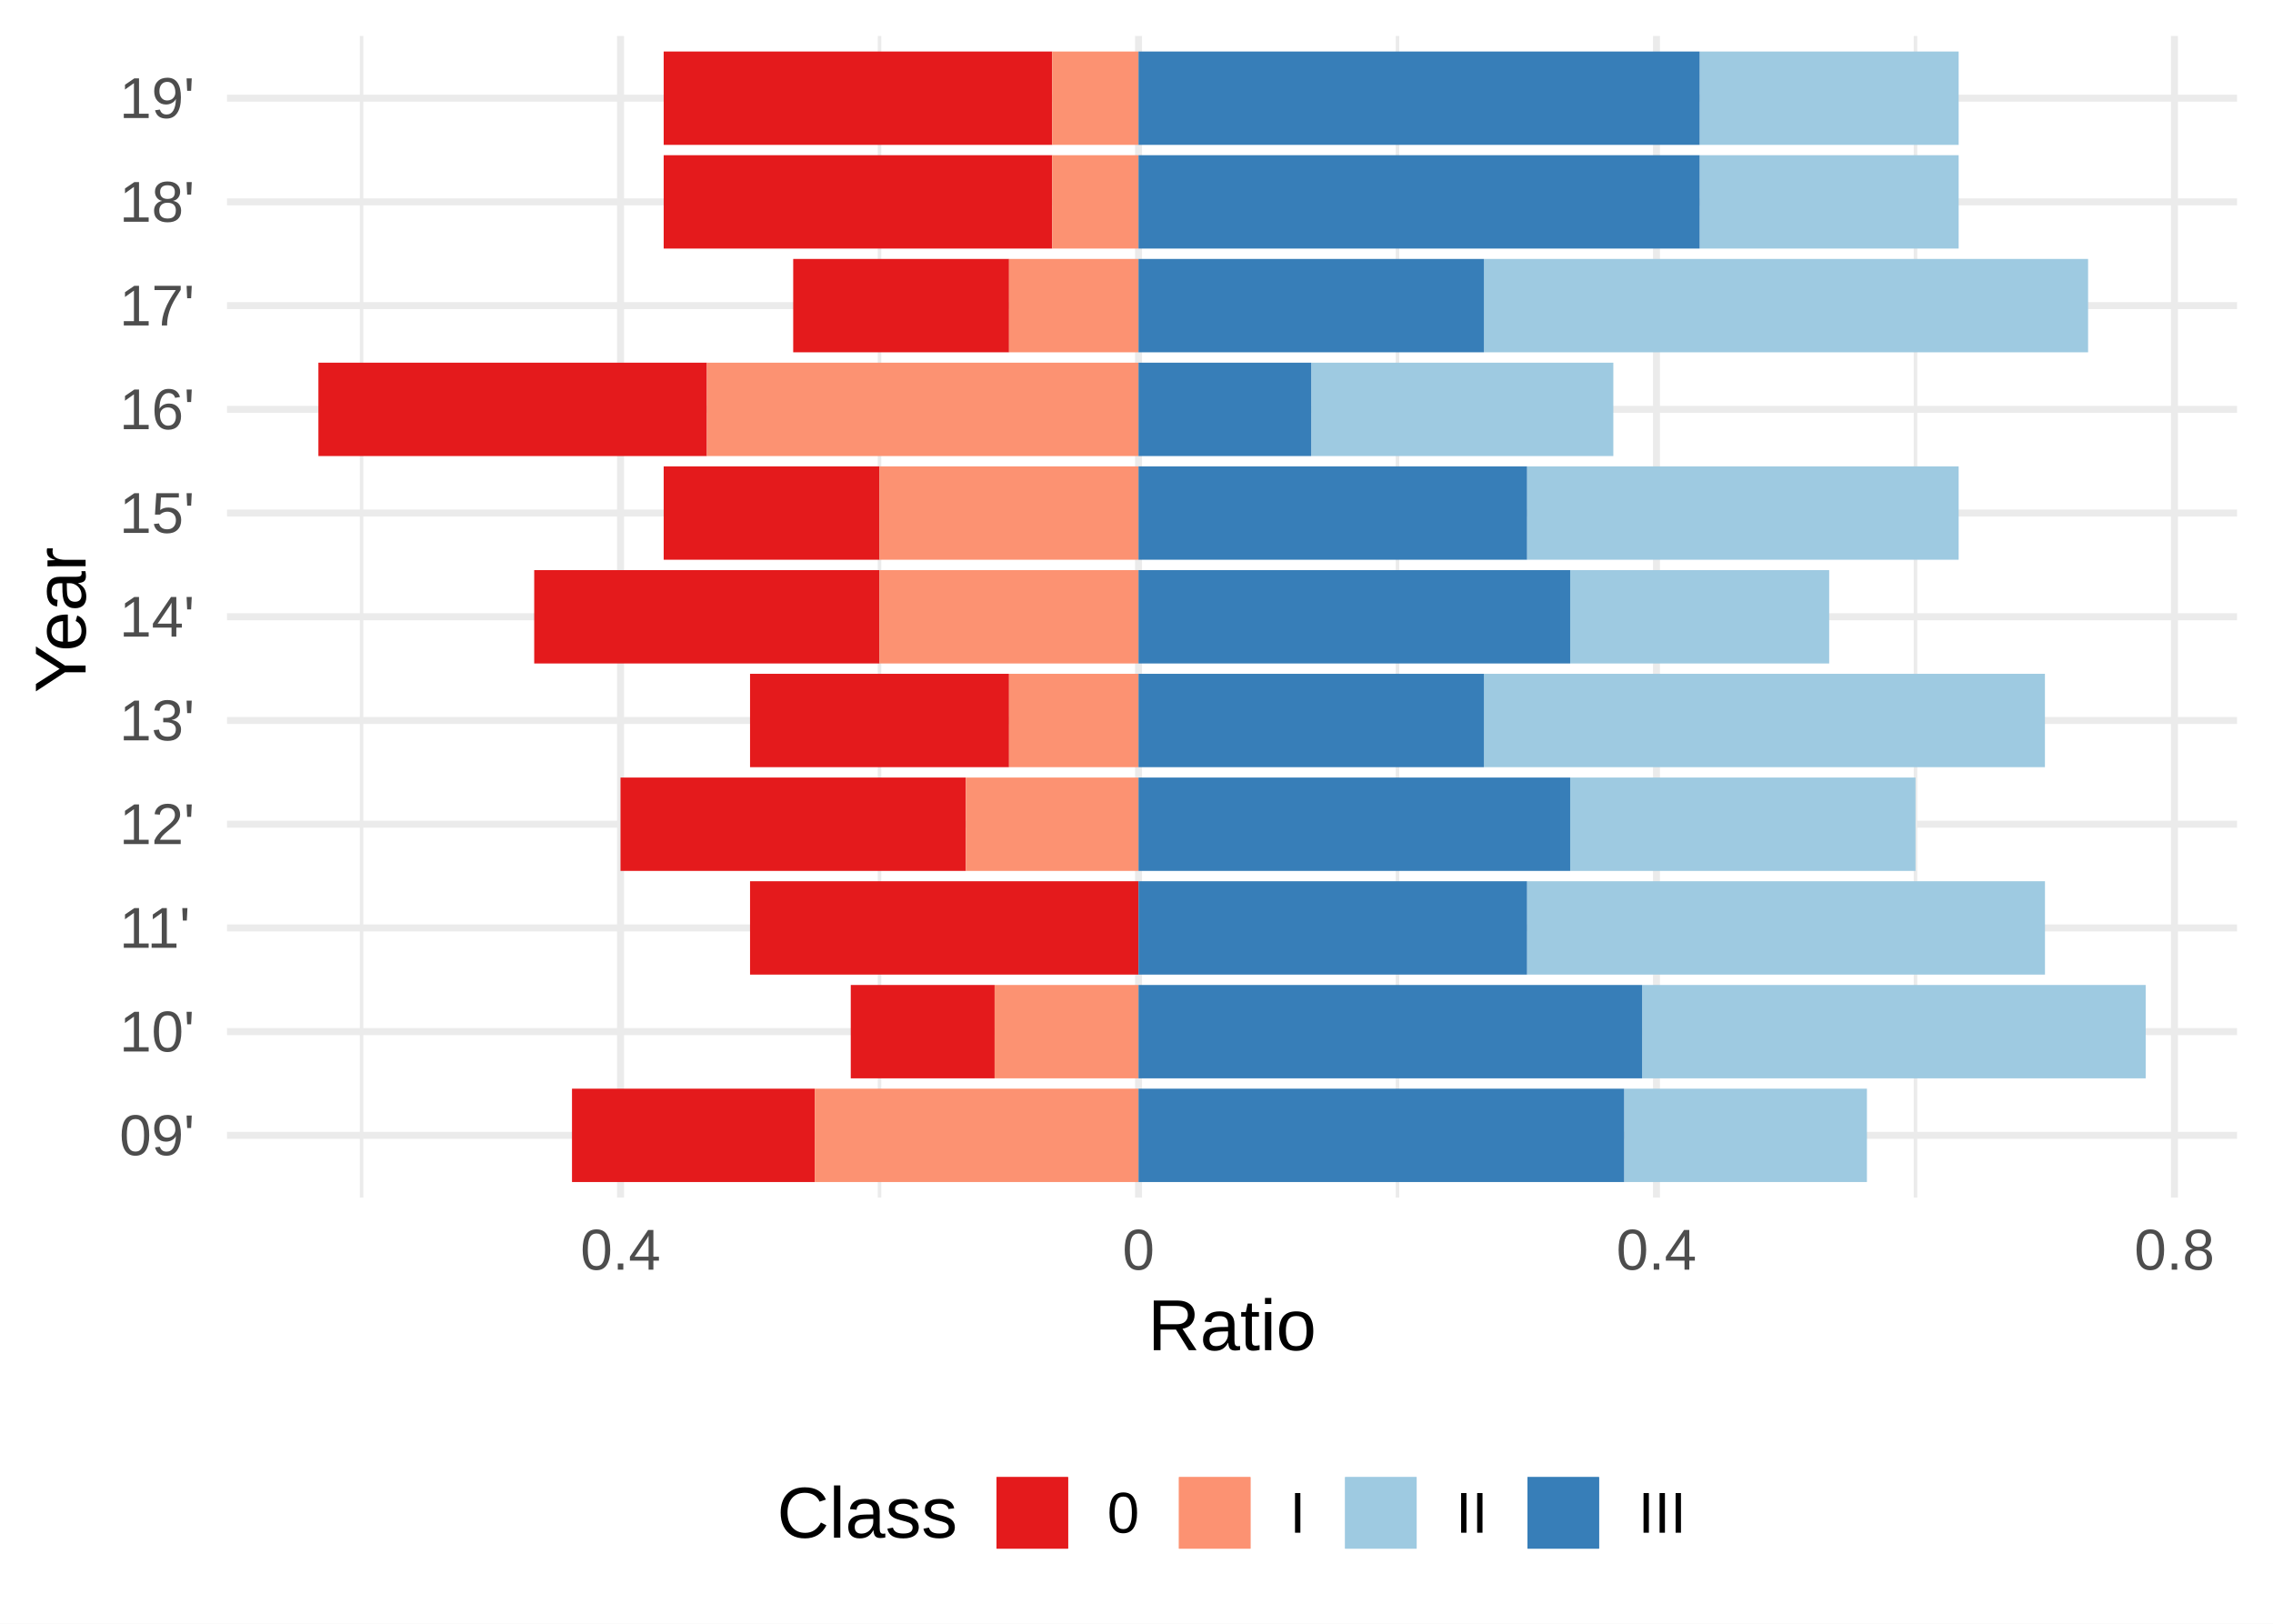
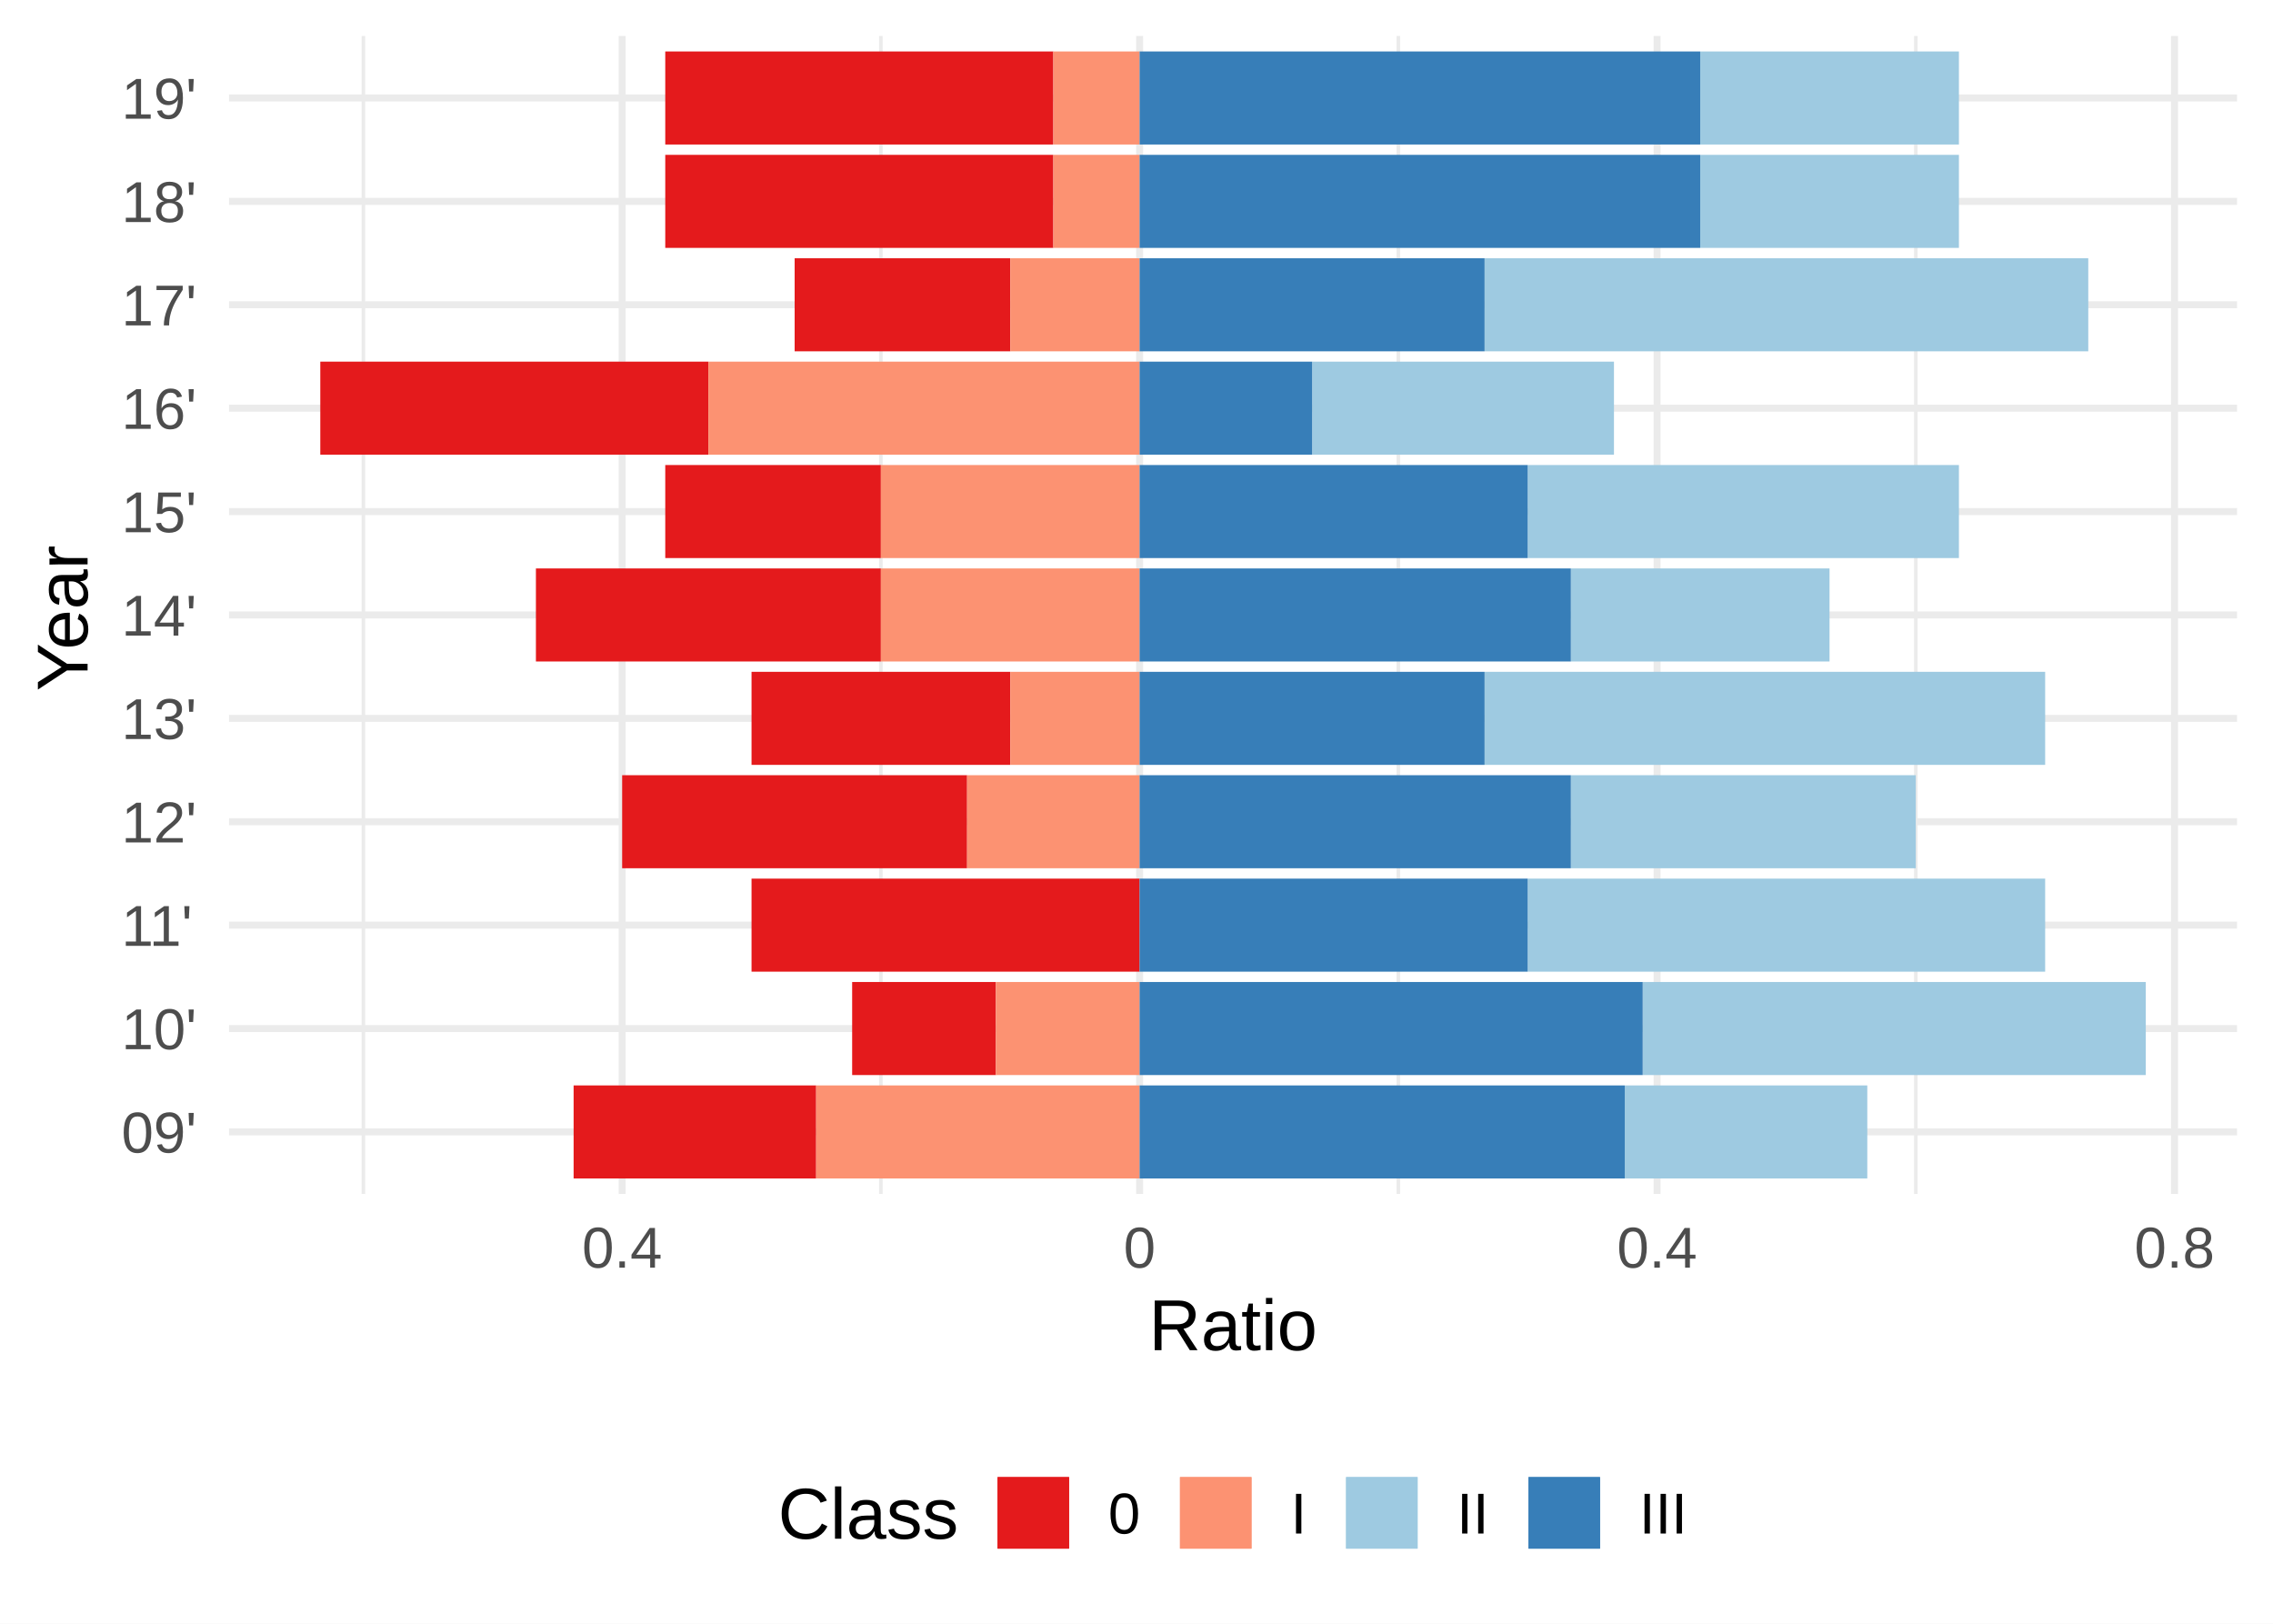
<svg xmlns="http://www.w3.org/2000/svg" viewBox="0 0 504.00 360.00">
  <defs>
    <style type="text/css">
    line, polyline, polygon, path, rect, circle {
      fill: none;
      stroke: #000000;
      stroke-linecap: round;
      stroke-linejoin: round;
      stroke-miterlimit: 10.00;
    }
  </style>
  </defs>
  <rect width="100%" height="100%" style="stroke: none; fill: #FFFFFF;" />
  <defs>
-     <clipPath id="cpNTAuMzR8NDk2LjAzfDI2NS41Mnw3Ljk3">
-       <rect x="50.34" y="7.97" width="445.69" height="257.55" />
+     <clipPath id="cpNTAuNzh8NDk2LjAzfDI2NC43Mnw3Ljk3">
+       <rect x="50.78" y="7.97" width="445.25" height="256.75" />
    </clipPath>
  </defs>
-   <polyline points="80.17,265.52 80.17,7.97 " style="stroke-width: 0.78; stroke: #EBEBEB; stroke-linecap: butt;" clip-path="url(#cpNTAuMzR8NDk2LjAzfDI2NS41Mnw3Ljk3)" />
-   <polyline points="195.02,265.52 195.02,7.97 " style="stroke-width: 0.78; stroke: #EBEBEB; stroke-linecap: butt;" clip-path="url(#cpNTAuMzR8NDk2LjAzfDI2NS41Mnw3Ljk3)" />
-   <polyline points="309.87,265.52 309.87,7.97 " style="stroke-width: 0.78; stroke: #EBEBEB; stroke-linecap: butt;" clip-path="url(#cpNTAuMzR8NDk2LjAzfDI2NS41Mnw3Ljk3)" />
-   <polyline points="424.73,265.52 424.73,7.97 " style="stroke-width: 0.78; stroke: #EBEBEB; stroke-linecap: butt;" clip-path="url(#cpNTAuMzR8NDk2LjAzfDI2NS41Mnw3Ljk3)" />
-   <polyline points="50.34,251.72 496.03,251.72 " style="stroke-width: 1.55; stroke: #EBEBEB; stroke-linecap: butt;" clip-path="url(#cpNTAuMzR8NDk2LjAzfDI2NS41Mnw3Ljk3)" />
-   <polyline points="50.34,228.72 496.03,228.72 " style="stroke-width: 1.55; stroke: #EBEBEB; stroke-linecap: butt;" clip-path="url(#cpNTAuMzR8NDk2LjAzfDI2NS41Mnw3Ljk3)" />
-   <polyline points="50.34,205.73 496.03,205.73 " style="stroke-width: 1.55; stroke: #EBEBEB; stroke-linecap: butt;" clip-path="url(#cpNTAuMzR8NDk2LjAzfDI2NS41Mnw3Ljk3)" />
-   <polyline points="50.34,182.73 496.03,182.73 " style="stroke-width: 1.55; stroke: #EBEBEB; stroke-linecap: butt;" clip-path="url(#cpNTAuMzR8NDk2LjAzfDI2NS41Mnw3Ljk3)" />
-   <polyline points="50.34,159.74 496.03,159.74 " style="stroke-width: 1.55; stroke: #EBEBEB; stroke-linecap: butt;" clip-path="url(#cpNTAuMzR8NDk2LjAzfDI2NS41Mnw3Ljk3)" />
-   <polyline points="50.34,136.74 496.03,136.74 " style="stroke-width: 1.55; stroke: #EBEBEB; stroke-linecap: butt;" clip-path="url(#cpNTAuMzR8NDk2LjAzfDI2NS41Mnw3Ljk3)" />
-   <polyline points="50.34,113.75 496.03,113.75 " style="stroke-width: 1.55; stroke: #EBEBEB; stroke-linecap: butt;" clip-path="url(#cpNTAuMzR8NDk2LjAzfDI2NS41Mnw3Ljk3)" />
-   <polyline points="50.34,90.75 496.03,90.75 " style="stroke-width: 1.55; stroke: #EBEBEB; stroke-linecap: butt;" clip-path="url(#cpNTAuMzR8NDk2LjAzfDI2NS41Mnw3Ljk3)" />
-   <polyline points="50.34,67.76 496.03,67.76 " style="stroke-width: 1.55; stroke: #EBEBEB; stroke-linecap: butt;" clip-path="url(#cpNTAuMzR8NDk2LjAzfDI2NS41Mnw3Ljk3)" />
-   <polyline points="50.34,44.76 496.03,44.76 " style="stroke-width: 1.55; stroke: #EBEBEB; stroke-linecap: butt;" clip-path="url(#cpNTAuMzR8NDk2LjAzfDI2NS41Mnw3Ljk3)" />
-   <polyline points="50.34,21.77 496.03,21.77 " style="stroke-width: 1.55; stroke: #EBEBEB; stroke-linecap: butt;" clip-path="url(#cpNTAuMzR8NDk2LjAzfDI2NS41Mnw3Ljk3)" />
-   <polyline points="137.59,265.52 137.59,7.97 " style="stroke-width: 1.55; stroke: #EBEBEB; stroke-linecap: butt;" clip-path="url(#cpNTAuMzR8NDk2LjAzfDI2NS41Mnw3Ljk3)" />
-   <polyline points="252.45,265.52 252.45,7.97 " style="stroke-width: 1.55; stroke: #EBEBEB; stroke-linecap: butt;" clip-path="url(#cpNTAuMzR8NDk2LjAzfDI2NS41Mnw3Ljk3)" />
-   <polyline points="367.30,265.52 367.30,7.97 " style="stroke-width: 1.55; stroke: #EBEBEB; stroke-linecap: butt;" clip-path="url(#cpNTAuMzR8NDk2LjAzfDI2NS41Mnw3Ljk3)" />
-   <polyline points="482.15,265.52 482.15,7.97 " style="stroke-width: 1.55; stroke: #EBEBEB; stroke-linecap: butt;" clip-path="url(#cpNTAuMzR8NDk2LjAzfDI2NS41Mnw3Ljk3)" />
-   <rect x="126.83" y="241.37" width="53.84" height="20.70" style="stroke-width: 1.07; stroke: none; stroke-linecap: square; stroke-linejoin: miter; fill: #E41A1C;" clip-path="url(#cpNTAuMzR8NDk2LjAzfDI2NS41Mnw3Ljk3)" />
-   <rect x="180.66" y="241.37" width="71.78" height="20.70" style="stroke-width: 1.07; stroke: none; stroke-linecap: square; stroke-linejoin: miter; fill: #FC9272;" clip-path="url(#cpNTAuMzR8NDk2LjAzfDI2NS41Mnw3Ljk3)" />
-   <rect x="188.64" y="218.38" width="31.90" height="20.70" style="stroke-width: 1.07; stroke: none; stroke-linecap: square; stroke-linejoin: miter; fill: #E41A1C;" clip-path="url(#cpNTAuMzR8NDk2LjAzfDI2NS41Mnw3Ljk3)" />
-   <rect x="220.54" y="218.38" width="31.90" height="20.70" style="stroke-width: 1.07; stroke: none; stroke-linecap: square; stroke-linejoin: miter; fill: #FC9272;" clip-path="url(#cpNTAuMzR8NDk2LjAzfDI2NS41Mnw3Ljk3)" />
-   <rect x="166.31" y="195.38" width="86.14" height="20.70" style="stroke-width: 1.07; stroke: none; stroke-linecap: square; stroke-linejoin: miter; fill: #E41A1C;" clip-path="url(#cpNTAuMzR8NDk2LjAzfDI2NS41Mnw3Ljk3)" />
-   <rect x="252.45" y="195.38" width="0.00" height="20.70" style="stroke-width: 1.07; stroke: none; stroke-linecap: square; stroke-linejoin: miter; fill: #FC9272;" clip-path="url(#cpNTAuMzR8NDk2LjAzfDI2NS41Mnw3Ljk3)" />
-   <rect x="137.59" y="172.39" width="76.57" height="20.70" style="stroke-width: 1.07; stroke: none; stroke-linecap: square; stroke-linejoin: miter; fill: #E41A1C;" clip-path="url(#cpNTAuMzR8NDk2LjAzfDI2NS41Mnw3Ljk3)" />
-   <rect x="214.16" y="172.39" width="38.28" height="20.70" style="stroke-width: 1.07; stroke: none; stroke-linecap: square; stroke-linejoin: miter; fill: #FC9272;" clip-path="url(#cpNTAuMzR8NDk2LjAzfDI2NS41Mnw3Ljk3)" />
-   <rect x="166.31" y="149.39" width="57.43" height="20.70" style="stroke-width: 1.07; stroke: none; stroke-linecap: square; stroke-linejoin: miter; fill: #E41A1C;" clip-path="url(#cpNTAuMzR8NDk2LjAzfDI2NS41Mnw3Ljk3)" />
-   <rect x="223.73" y="149.39" width="28.71" height="20.70" style="stroke-width: 1.07; stroke: none; stroke-linecap: square; stroke-linejoin: miter; fill: #FC9272;" clip-path="url(#cpNTAuMzR8NDk2LjAzfDI2NS41Mnw3Ljk3)" />
-   <rect x="118.45" y="126.40" width="76.57" height="20.70" style="stroke-width: 1.07; stroke: none; stroke-linecap: square; stroke-linejoin: miter; fill: #E41A1C;" clip-path="url(#cpNTAuMzR8NDk2LjAzfDI2NS41Mnw3Ljk3)" />
-   <rect x="195.02" y="126.40" width="57.43" height="20.70" style="stroke-width: 1.07; stroke: none; stroke-linecap: square; stroke-linejoin: miter; fill: #FC9272;" clip-path="url(#cpNTAuMzR8NDk2LjAzfDI2NS41Mnw3Ljk3)" />
-   <rect x="147.16" y="103.40" width="47.86" height="20.70" style="stroke-width: 1.07; stroke: none; stroke-linecap: square; stroke-linejoin: miter; fill: #E41A1C;" clip-path="url(#cpNTAuMzR8NDk2LjAzfDI2NS41Mnw3Ljk3)" />
-   <rect x="195.02" y="103.40" width="57.43" height="20.70" style="stroke-width: 1.07; stroke: none; stroke-linecap: square; stroke-linejoin: miter; fill: #FC9272;" clip-path="url(#cpNTAuMzR8NDk2LjAzfDI2NS41Mnw3Ljk3)" />
-   <rect x="70.60" y="80.41" width="86.14" height="20.70" style="stroke-width: 1.07; stroke: none; stroke-linecap: square; stroke-linejoin: miter; fill: #E41A1C;" clip-path="url(#cpNTAuMzR8NDk2LjAzfDI2NS41Mnw3Ljk3)" />
-   <rect x="156.74" y="80.41" width="95.71" height="20.70" style="stroke-width: 1.07; stroke: none; stroke-linecap: square; stroke-linejoin: miter; fill: #FC9272;" clip-path="url(#cpNTAuMzR8NDk2LjAzfDI2NS41Mnw3Ljk3)" />
-   <rect x="175.88" y="57.41" width="47.86" height="20.70" style="stroke-width: 1.07; stroke: none; stroke-linecap: square; stroke-linejoin: miter; fill: #E41A1C;" clip-path="url(#cpNTAuMzR8NDk2LjAzfDI2NS41Mnw3Ljk3)" />
-   <rect x="223.73" y="57.41" width="28.71" height="20.70" style="stroke-width: 1.07; stroke: none; stroke-linecap: square; stroke-linejoin: miter; fill: #FC9272;" clip-path="url(#cpNTAuMzR8NDk2LjAzfDI2NS41Mnw3Ljk3)" />
-   <rect x="147.16" y="34.41" width="86.14" height="20.70" style="stroke-width: 1.07; stroke: none; stroke-linecap: square; stroke-linejoin: miter; fill: #E41A1C;" clip-path="url(#cpNTAuMzR8NDk2LjAzfDI2NS41Mnw3Ljk3)" />
-   <rect x="233.30" y="34.41" width="19.14" height="20.70" style="stroke-width: 1.07; stroke: none; stroke-linecap: square; stroke-linejoin: miter; fill: #FC9272;" clip-path="url(#cpNTAuMzR8NDk2LjAzfDI2NS41Mnw3Ljk3)" />
-   <rect x="147.16" y="11.42" width="86.14" height="20.70" style="stroke-width: 1.07; stroke: none; stroke-linecap: square; stroke-linejoin: miter; fill: #E41A1C;" clip-path="url(#cpNTAuMzR8NDk2LjAzfDI2NS41Mnw3Ljk3)" />
-   <rect x="233.30" y="11.42" width="19.14" height="20.70" style="stroke-width: 1.07; stroke: none; stroke-linecap: square; stroke-linejoin: miter; fill: #FC9272;" clip-path="url(#cpNTAuMzR8NDk2LjAzfDI2NS41Mnw3Ljk3)" />
-   <rect x="360.12" y="241.37" width="53.84" height="20.70" style="stroke-width: 1.07; stroke: none; stroke-linecap: square; stroke-linejoin: miter; fill: #9ECAE1;" clip-path="url(#cpNTAuMzR8NDk2LjAzfDI2NS41Mnw3Ljk3)" />
-   <rect x="252.45" y="241.37" width="107.67" height="20.70" style="stroke-width: 1.07; stroke: none; stroke-linecap: square; stroke-linejoin: miter; fill: #377EB8;" clip-path="url(#cpNTAuMzR8NDk2LjAzfDI2NS41Mnw3Ljk3)" />
-   <rect x="364.11" y="218.38" width="111.66" height="20.70" style="stroke-width: 1.07; stroke: none; stroke-linecap: square; stroke-linejoin: miter; fill: #9ECAE1;" clip-path="url(#cpNTAuMzR8NDk2LjAzfDI2NS41Mnw3Ljk3)" />
-   <rect x="252.45" y="218.38" width="111.66" height="20.70" style="stroke-width: 1.07; stroke: none; stroke-linecap: square; stroke-linejoin: miter; fill: #377EB8;" clip-path="url(#cpNTAuMzR8NDk2LjAzfDI2NS41Mnw3Ljk3)" />
-   <rect x="338.59" y="195.38" width="114.85" height="20.70" style="stroke-width: 1.07; stroke: none; stroke-linecap: square; stroke-linejoin: miter; fill: #9ECAE1;" clip-path="url(#cpNTAuMzR8NDk2LjAzfDI2NS41Mnw3Ljk3)" />
-   <rect x="252.45" y="195.38" width="86.14" height="20.70" style="stroke-width: 1.07; stroke: none; stroke-linecap: square; stroke-linejoin: miter; fill: #377EB8;" clip-path="url(#cpNTAuMzR8NDk2LjAzfDI2NS41Mnw3Ljk3)" />
-   <rect x="348.16" y="172.39" width="76.57" height="20.70" style="stroke-width: 1.07; stroke: none; stroke-linecap: square; stroke-linejoin: miter; fill: #9ECAE1;" clip-path="url(#cpNTAuMzR8NDk2LjAzfDI2NS41Mnw3Ljk3)" />
-   <rect x="252.45" y="172.39" width="95.71" height="20.70" style="stroke-width: 1.07; stroke: none; stroke-linecap: square; stroke-linejoin: miter; fill: #377EB8;" clip-path="url(#cpNTAuMzR8NDk2LjAzfDI2NS41Mnw3Ljk3)" />
-   <rect x="329.01" y="149.39" width="124.42" height="20.70" style="stroke-width: 1.07; stroke: none; stroke-linecap: square; stroke-linejoin: miter; fill: #9ECAE1;" clip-path="url(#cpNTAuMzR8NDk2LjAzfDI2NS41Mnw3Ljk3)" />
-   <rect x="252.45" y="149.39" width="76.57" height="20.70" style="stroke-width: 1.07; stroke: none; stroke-linecap: square; stroke-linejoin: miter; fill: #377EB8;" clip-path="url(#cpNTAuMzR8NDk2LjAzfDI2NS41Mnw3Ljk3)" />
-   <rect x="348.16" y="126.40" width="57.43" height="20.70" style="stroke-width: 1.07; stroke: none; stroke-linecap: square; stroke-linejoin: miter; fill: #9ECAE1;" clip-path="url(#cpNTAuMzR8NDk2LjAzfDI2NS41Mnw3Ljk3)" />
-   <rect x="252.45" y="126.40" width="95.71" height="20.70" style="stroke-width: 1.07; stroke: none; stroke-linecap: square; stroke-linejoin: miter; fill: #377EB8;" clip-path="url(#cpNTAuMzR8NDk2LjAzfDI2NS41Mnw3Ljk3)" />
-   <rect x="338.59" y="103.40" width="95.71" height="20.70" style="stroke-width: 1.07; stroke: none; stroke-linecap: square; stroke-linejoin: miter; fill: #9ECAE1;" clip-path="url(#cpNTAuMzR8NDk2LjAzfDI2NS41Mnw3Ljk3)" />
-   <rect x="252.45" y="103.40" width="86.14" height="20.70" style="stroke-width: 1.07; stroke: none; stroke-linecap: square; stroke-linejoin: miter; fill: #377EB8;" clip-path="url(#cpNTAuMzR8NDk2LjAzfDI2NS41Mnw3Ljk3)" />
-   <rect x="290.73" y="80.41" width="67.00" height="20.70" style="stroke-width: 1.07; stroke: none; stroke-linecap: square; stroke-linejoin: miter; fill: #9ECAE1;" clip-path="url(#cpNTAuMzR8NDk2LjAzfDI2NS41Mnw3Ljk3)" />
-   <rect x="252.45" y="80.41" width="38.28" height="20.70" style="stroke-width: 1.07; stroke: none; stroke-linecap: square; stroke-linejoin: miter; fill: #377EB8;" clip-path="url(#cpNTAuMzR8NDk2LjAzfDI2NS41Mnw3Ljk3)" />
-   <rect x="329.01" y="57.41" width="133.99" height="20.70" style="stroke-width: 1.07; stroke: none; stroke-linecap: square; stroke-linejoin: miter; fill: #9ECAE1;" clip-path="url(#cpNTAuMzR8NDk2LjAzfDI2NS41Mnw3Ljk3)" />
-   <rect x="252.45" y="57.41" width="76.57" height="20.70" style="stroke-width: 1.07; stroke: none; stroke-linecap: square; stroke-linejoin: miter; fill: #377EB8;" clip-path="url(#cpNTAuMzR8NDk2LjAzfDI2NS41Mnw3Ljk3)" />
-   <rect x="376.87" y="34.41" width="57.43" height="20.70" style="stroke-width: 1.07; stroke: none; stroke-linecap: square; stroke-linejoin: miter; fill: #9ECAE1;" clip-path="url(#cpNTAuMzR8NDk2LjAzfDI2NS41Mnw3Ljk3)" />
-   <rect x="252.45" y="34.41" width="124.42" height="20.70" style="stroke-width: 1.07; stroke: none; stroke-linecap: square; stroke-linejoin: miter; fill: #377EB8;" clip-path="url(#cpNTAuMzR8NDk2LjAzfDI2NS41Mnw3Ljk3)" />
-   <rect x="376.87" y="11.42" width="57.43" height="20.70" style="stroke-width: 1.07; stroke: none; stroke-linecap: square; stroke-linejoin: miter; fill: #9ECAE1;" clip-path="url(#cpNTAuMzR8NDk2LjAzfDI2NS41Mnw3Ljk3)" />
-   <rect x="252.45" y="11.42" width="124.42" height="20.70" style="stroke-width: 1.07; stroke: none; stroke-linecap: square; stroke-linejoin: miter; fill: #377EB8;" clip-path="url(#cpNTAuMzR8NDk2LjAzfDI2NS41Mnw3Ljk3)" />
+   <polyline points="80.58,264.72 80.58,7.97 " style="stroke-width: 0.78; stroke: #EBEBEB; stroke-linecap: butt;" clip-path="url(#cpNTAuNzh8NDk2LjAzfDI2NC43Mnw3Ljk3)" />
+   <polyline points="195.32,264.72 195.32,7.97 " style="stroke-width: 0.78; stroke: #EBEBEB; stroke-linecap: butt;" clip-path="url(#cpNTAuNzh8NDk2LjAzfDI2NC43Mnw3Ljk3)" />
+   <polyline points="310.06,264.72 310.06,7.97 " style="stroke-width: 0.78; stroke: #EBEBEB; stroke-linecap: butt;" clip-path="url(#cpNTAuNzh8NDk2LjAzfDI2NC43Mnw3Ljk3)" />
+   <polyline points="424.80,264.72 424.80,7.97 " style="stroke-width: 0.78; stroke: #EBEBEB; stroke-linecap: butt;" clip-path="url(#cpNTAuNzh8NDk2LjAzfDI2NC43Mnw3Ljk3)" />
+   <polyline points="50.78,250.96 496.03,250.96 " style="stroke-width: 1.55; stroke: #EBEBEB; stroke-linecap: butt;" clip-path="url(#cpNTAuNzh8NDk2LjAzfDI2NC43Mnw3Ljk3)" />
+   <polyline points="50.78,228.04 496.03,228.04 " style="stroke-width: 1.55; stroke: #EBEBEB; stroke-linecap: butt;" clip-path="url(#cpNTAuNzh8NDk2LjAzfDI2NC43Mnw3Ljk3)" />
+   <polyline points="50.78,205.11 496.03,205.11 " style="stroke-width: 1.55; stroke: #EBEBEB; stroke-linecap: butt;" clip-path="url(#cpNTAuNzh8NDk2LjAzfDI2NC43Mnw3Ljk3)" />
+   <polyline points="50.78,182.19 496.03,182.19 " style="stroke-width: 1.55; stroke: #EBEBEB; stroke-linecap: butt;" clip-path="url(#cpNTAuNzh8NDk2LjAzfDI2NC43Mnw3Ljk3)" />
+   <polyline points="50.78,159.27 496.03,159.27 " style="stroke-width: 1.55; stroke: #EBEBEB; stroke-linecap: butt;" clip-path="url(#cpNTAuNzh8NDk2LjAzfDI2NC43Mnw3Ljk3)" />
+   <polyline points="50.78,136.34 496.03,136.34 " style="stroke-width: 1.55; stroke: #EBEBEB; stroke-linecap: butt;" clip-path="url(#cpNTAuNzh8NDk2LjAzfDI2NC43Mnw3Ljk3)" />
+   <polyline points="50.78,113.42 496.03,113.42 " style="stroke-width: 1.55; stroke: #EBEBEB; stroke-linecap: butt;" clip-path="url(#cpNTAuNzh8NDk2LjAzfDI2NC43Mnw3Ljk3)" />
+   <polyline points="50.78,90.50 496.03,90.50 " style="stroke-width: 1.55; stroke: #EBEBEB; stroke-linecap: butt;" clip-path="url(#cpNTAuNzh8NDk2LjAzfDI2NC43Mnw3Ljk3)" />
+   <polyline points="50.78,67.57 496.03,67.57 " style="stroke-width: 1.55; stroke: #EBEBEB; stroke-linecap: butt;" clip-path="url(#cpNTAuNzh8NDk2LjAzfDI2NC43Mnw3Ljk3)" />
+   <polyline points="50.78,44.65 496.03,44.65 " style="stroke-width: 1.55; stroke: #EBEBEB; stroke-linecap: butt;" clip-path="url(#cpNTAuNzh8NDk2LjAzfDI2NC43Mnw3Ljk3)" />
+   <polyline points="50.78,21.72 496.03,21.72 " style="stroke-width: 1.55; stroke: #EBEBEB; stroke-linecap: butt;" clip-path="url(#cpNTAuNzh8NDk2LjAzfDI2NC43Mnw3Ljk3)" />
+   <polyline points="137.95,264.72 137.95,7.97 " style="stroke-width: 1.55; stroke: #EBEBEB; stroke-linecap: butt;" clip-path="url(#cpNTAuNzh8NDk2LjAzfDI2NC43Mnw3Ljk3)" />
+   <polyline points="252.69,264.72 252.69,7.97 " style="stroke-width: 1.55; stroke: #EBEBEB; stroke-linecap: butt;" clip-path="url(#cpNTAuNzh8NDk2LjAzfDI2NC43Mnw3Ljk3)" />
+   <polyline points="367.43,264.72 367.43,7.97 " style="stroke-width: 1.55; stroke: #EBEBEB; stroke-linecap: butt;" clip-path="url(#cpNTAuNzh8NDk2LjAzfDI2NC43Mnw3Ljk3)" />
+   <polyline points="482.17,264.72 482.17,7.97 " style="stroke-width: 1.55; stroke: #EBEBEB; stroke-linecap: butt;" clip-path="url(#cpNTAuNzh8NDk2LjAzfDI2NC43Mnw3Ljk3)" />
+   <rect x="127.19" y="240.65" width="53.78" height="20.63" style="stroke-width: 1.07; stroke: none; stroke-linecap: square; stroke-linejoin: miter; fill: #E41A1C;" clip-path="url(#cpNTAuNzh8NDk2LjAzfDI2NC43Mnw3Ljk3)" />
+   <rect x="180.98" y="240.65" width="71.71" height="20.63" style="stroke-width: 1.07; stroke: none; stroke-linecap: square; stroke-linejoin: miter; fill: #FC9272;" clip-path="url(#cpNTAuNzh8NDk2LjAzfDI2NC43Mnw3Ljk3)" />
+   <rect x="188.95" y="217.72" width="31.87" height="20.63" style="stroke-width: 1.07; stroke: none; stroke-linecap: square; stroke-linejoin: miter; fill: #E41A1C;" clip-path="url(#cpNTAuNzh8NDk2LjAzfDI2NC43Mnw3Ljk3)" />
+   <rect x="220.82" y="217.72" width="31.87" height="20.63" style="stroke-width: 1.07; stroke: none; stroke-linecap: square; stroke-linejoin: miter; fill: #FC9272;" clip-path="url(#cpNTAuNzh8NDk2LjAzfDI2NC43Mnw3Ljk3)" />
+   <rect x="166.64" y="194.80" width="86.05" height="20.63" style="stroke-width: 1.07; stroke: none; stroke-linecap: square; stroke-linejoin: miter; fill: #E41A1C;" clip-path="url(#cpNTAuNzh8NDk2LjAzfDI2NC43Mnw3Ljk3)" />
+   <rect x="252.69" y="194.80" width="0.00" height="20.63" style="stroke-width: 1.07; stroke: none; stroke-linecap: square; stroke-linejoin: miter; fill: #FC9272;" clip-path="url(#cpNTAuNzh8NDk2LjAzfDI2NC43Mnw3Ljk3)" />
+   <rect x="137.95" y="171.87" width="76.49" height="20.63" style="stroke-width: 1.07; stroke: none; stroke-linecap: square; stroke-linejoin: miter; fill: #E41A1C;" clip-path="url(#cpNTAuNzh8NDk2LjAzfDI2NC43Mnw3Ljk3)" />
+   <rect x="214.44" y="171.87" width="38.25" height="20.63" style="stroke-width: 1.07; stroke: none; stroke-linecap: square; stroke-linejoin: miter; fill: #FC9272;" clip-path="url(#cpNTAuNzh8NDk2LjAzfDI2NC43Mnw3Ljk3)" />
+   <rect x="166.64" y="148.95" width="57.37" height="20.63" style="stroke-width: 1.07; stroke: none; stroke-linecap: square; stroke-linejoin: miter; fill: #E41A1C;" clip-path="url(#cpNTAuNzh8NDk2LjAzfDI2NC43Mnw3Ljk3)" />
+   <rect x="224.01" y="148.95" width="28.68" height="20.63" style="stroke-width: 1.07; stroke: none; stroke-linecap: square; stroke-linejoin: miter; fill: #FC9272;" clip-path="url(#cpNTAuNzh8NDk2LjAzfDI2NC43Mnw3Ljk3)" />
+   <rect x="118.83" y="126.03" width="76.49" height="20.63" style="stroke-width: 1.07; stroke: none; stroke-linecap: square; stroke-linejoin: miter; fill: #E41A1C;" clip-path="url(#cpNTAuNzh8NDk2LjAzfDI2NC43Mnw3Ljk3)" />
+   <rect x="195.32" y="126.03" width="57.37" height="20.63" style="stroke-width: 1.07; stroke: none; stroke-linecap: square; stroke-linejoin: miter; fill: #FC9272;" clip-path="url(#cpNTAuNzh8NDk2LjAzfDI2NC43Mnw3Ljk3)" />
+   <rect x="147.51" y="103.10" width="47.81" height="20.63" style="stroke-width: 1.07; stroke: none; stroke-linecap: square; stroke-linejoin: miter; fill: #E41A1C;" clip-path="url(#cpNTAuNzh8NDk2LjAzfDI2NC43Mnw3Ljk3)" />
+   <rect x="195.32" y="103.10" width="57.37" height="20.63" style="stroke-width: 1.07; stroke: none; stroke-linecap: square; stroke-linejoin: miter; fill: #FC9272;" clip-path="url(#cpNTAuNzh8NDk2LjAzfDI2NC43Mnw3Ljk3)" />
+   <rect x="71.02" y="80.18" width="86.05" height="20.63" style="stroke-width: 1.07; stroke: none; stroke-linecap: square; stroke-linejoin: miter; fill: #E41A1C;" clip-path="url(#cpNTAuNzh8NDk2LjAzfDI2NC43Mnw3Ljk3)" />
+   <rect x="157.07" y="80.18" width="95.62" height="20.63" style="stroke-width: 1.07; stroke: none; stroke-linecap: square; stroke-linejoin: miter; fill: #FC9272;" clip-path="url(#cpNTAuNzh8NDk2LjAzfDI2NC43Mnw3Ljk3)" />
+   <rect x="176.20" y="57.26" width="47.81" height="20.63" style="stroke-width: 1.07; stroke: none; stroke-linecap: square; stroke-linejoin: miter; fill: #E41A1C;" clip-path="url(#cpNTAuNzh8NDk2LjAzfDI2NC43Mnw3Ljk3)" />
+   <rect x="224.01" y="57.26" width="28.68" height="20.63" style="stroke-width: 1.07; stroke: none; stroke-linecap: square; stroke-linejoin: miter; fill: #FC9272;" clip-path="url(#cpNTAuNzh8NDk2LjAzfDI2NC43Mnw3Ljk3)" />
+   <rect x="147.51" y="34.33" width="86.05" height="20.63" style="stroke-width: 1.07; stroke: none; stroke-linecap: square; stroke-linejoin: miter; fill: #E41A1C;" clip-path="url(#cpNTAuNzh8NDk2LjAzfDI2NC43Mnw3Ljk3)" />
+   <rect x="233.57" y="34.33" width="19.12" height="20.63" style="stroke-width: 1.07; stroke: none; stroke-linecap: square; stroke-linejoin: miter; fill: #FC9272;" clip-path="url(#cpNTAuNzh8NDk2LjAzfDI2NC43Mnw3Ljk3)" />
+   <rect x="147.51" y="11.41" width="86.05" height="20.63" style="stroke-width: 1.07; stroke: none; stroke-linecap: square; stroke-linejoin: miter; fill: #E41A1C;" clip-path="url(#cpNTAuNzh8NDk2LjAzfDI2NC43Mnw3Ljk3)" />
+   <rect x="233.57" y="11.41" width="19.12" height="20.63" style="stroke-width: 1.07; stroke: none; stroke-linecap: square; stroke-linejoin: miter; fill: #FC9272;" clip-path="url(#cpNTAuNzh8NDk2LjAzfDI2NC43Mnw3Ljk3)" />
+   <rect x="360.26" y="240.65" width="53.78" height="20.63" style="stroke-width: 1.07; stroke: none; stroke-linecap: square; stroke-linejoin: miter; fill: #9ECAE1;" clip-path="url(#cpNTAuNzh8NDk2LjAzfDI2NC43Mnw3Ljk3)" />
+   <rect x="252.69" y="240.65" width="107.57" height="20.63" style="stroke-width: 1.07; stroke: none; stroke-linecap: square; stroke-linejoin: miter; fill: #377EB8;" clip-path="url(#cpNTAuNzh8NDk2LjAzfDI2NC43Mnw3Ljk3)" />
+   <rect x="364.24" y="217.72" width="111.55" height="20.63" style="stroke-width: 1.07; stroke: none; stroke-linecap: square; stroke-linejoin: miter; fill: #9ECAE1;" clip-path="url(#cpNTAuNzh8NDk2LjAzfDI2NC43Mnw3Ljk3)" />
+   <rect x="252.69" y="217.72" width="111.55" height="20.63" style="stroke-width: 1.07; stroke: none; stroke-linecap: square; stroke-linejoin: miter; fill: #377EB8;" clip-path="url(#cpNTAuNzh8NDk2LjAzfDI2NC43Mnw3Ljk3)" />
+   <rect x="338.74" y="194.80" width="114.74" height="20.63" style="stroke-width: 1.07; stroke: none; stroke-linecap: square; stroke-linejoin: miter; fill: #9ECAE1;" clip-path="url(#cpNTAuNzh8NDk2LjAzfDI2NC43Mnw3Ljk3)" />
+   <rect x="252.69" y="194.80" width="86.05" height="20.63" style="stroke-width: 1.07; stroke: none; stroke-linecap: square; stroke-linejoin: miter; fill: #377EB8;" clip-path="url(#cpNTAuNzh8NDk2LjAzfDI2NC43Mnw3Ljk3)" />
+   <rect x="348.30" y="171.87" width="76.49" height="20.63" style="stroke-width: 1.07; stroke: none; stroke-linecap: square; stroke-linejoin: miter; fill: #9ECAE1;" clip-path="url(#cpNTAuNzh8NDk2LjAzfDI2NC43Mnw3Ljk3)" />
+   <rect x="252.69" y="171.87" width="95.62" height="20.63" style="stroke-width: 1.07; stroke: none; stroke-linecap: square; stroke-linejoin: miter; fill: #377EB8;" clip-path="url(#cpNTAuNzh8NDk2LjAzfDI2NC43Mnw3Ljk3)" />
+   <rect x="329.18" y="148.95" width="124.30" height="20.63" style="stroke-width: 1.07; stroke: none; stroke-linecap: square; stroke-linejoin: miter; fill: #9ECAE1;" clip-path="url(#cpNTAuNzh8NDk2LjAzfDI2NC43Mnw3Ljk3)" />
+   <rect x="252.69" y="148.95" width="76.49" height="20.63" style="stroke-width: 1.07; stroke: none; stroke-linecap: square; stroke-linejoin: miter; fill: #377EB8;" clip-path="url(#cpNTAuNzh8NDk2LjAzfDI2NC43Mnw3Ljk3)" />
+   <rect x="348.30" y="126.03" width="57.37" height="20.63" style="stroke-width: 1.07; stroke: none; stroke-linecap: square; stroke-linejoin: miter; fill: #9ECAE1;" clip-path="url(#cpNTAuNzh8NDk2LjAzfDI2NC43Mnw3Ljk3)" />
+   <rect x="252.69" y="126.03" width="95.62" height="20.63" style="stroke-width: 1.07; stroke: none; stroke-linecap: square; stroke-linejoin: miter; fill: #377EB8;" clip-path="url(#cpNTAuNzh8NDk2LjAzfDI2NC43Mnw3Ljk3)" />
+   <rect x="338.74" y="103.10" width="95.62" height="20.63" style="stroke-width: 1.07; stroke: none; stroke-linecap: square; stroke-linejoin: miter; fill: #9ECAE1;" clip-path="url(#cpNTAuNzh8NDk2LjAzfDI2NC43Mnw3Ljk3)" />
+   <rect x="252.69" y="103.10" width="86.05" height="20.63" style="stroke-width: 1.07; stroke: none; stroke-linecap: square; stroke-linejoin: miter; fill: #377EB8;" clip-path="url(#cpNTAuNzh8NDk2LjAzfDI2NC43Mnw3Ljk3)" />
+   <rect x="290.94" y="80.18" width="66.93" height="20.63" style="stroke-width: 1.07; stroke: none; stroke-linecap: square; stroke-linejoin: miter; fill: #9ECAE1;" clip-path="url(#cpNTAuNzh8NDk2LjAzfDI2NC43Mnw3Ljk3)" />
+   <rect x="252.69" y="80.18" width="38.25" height="20.63" style="stroke-width: 1.07; stroke: none; stroke-linecap: square; stroke-linejoin: miter; fill: #377EB8;" clip-path="url(#cpNTAuNzh8NDk2LjAzfDI2NC43Mnw3Ljk3)" />
+   <rect x="329.18" y="57.26" width="133.86" height="20.63" style="stroke-width: 1.07; stroke: none; stroke-linecap: square; stroke-linejoin: miter; fill: #9ECAE1;" clip-path="url(#cpNTAuNzh8NDk2LjAzfDI2NC43Mnw3Ljk3)" />
+   <rect x="252.69" y="57.26" width="76.49" height="20.63" style="stroke-width: 1.07; stroke: none; stroke-linecap: square; stroke-linejoin: miter; fill: #377EB8;" clip-path="url(#cpNTAuNzh8NDk2LjAzfDI2NC43Mnw3Ljk3)" />
+   <rect x="376.99" y="34.33" width="57.37" height="20.63" style="stroke-width: 1.07; stroke: none; stroke-linecap: square; stroke-linejoin: miter; fill: #9ECAE1;" clip-path="url(#cpNTAuNzh8NDk2LjAzfDI2NC43Mnw3Ljk3)" />
+   <rect x="252.69" y="34.33" width="124.30" height="20.63" style="stroke-width: 1.07; stroke: none; stroke-linecap: square; stroke-linejoin: miter; fill: #377EB8;" clip-path="url(#cpNTAuNzh8NDk2LjAzfDI2NC43Mnw3Ljk3)" />
+   <rect x="376.99" y="11.41" width="57.37" height="20.63" style="stroke-width: 1.07; stroke: none; stroke-linecap: square; stroke-linejoin: miter; fill: #9ECAE1;" clip-path="url(#cpNTAuNzh8NDk2LjAzfDI2NC43Mnw3Ljk3)" />
+   <rect x="252.69" y="11.41" width="124.30" height="20.63" style="stroke-width: 1.07; stroke: none; stroke-linecap: square; stroke-linejoin: miter; fill: #377EB8;" clip-path="url(#cpNTAuNzh8NDk2LjAzfDI2NC43Mnw3Ljk3)" />
  <defs>
    <clipPath id="cpMC4wMHw1MDQuMDB8MzYwLjAwfDAuMDA=">
      <rect x="0.00" y="0.00" width="504.00" height="360.00" />
    </clipPath>
  </defs>
  <g clip-path="url(#cpMC4wMHw1MDQuMDB8MzYwLjAwfDAuMDA=)">
-     <text x="26.48" y="256.12" style="font-size: 12.80px; fill: #4D4D4D; font-family: Liberation Sans;" textLength="16.68px" lengthAdjust="spacingAndGlyphs">09'</text>
+     <text x="26.93" y="255.54" style="font-size: 12.80px; fill: #4D4D4D; font-family: Arial;" textLength="16.68px" lengthAdjust="spacingAndGlyphs">09'</text>
  </g>
  <g clip-path="url(#cpMC4wMHw1MDQuMDB8MzYwLjAwfDAuMDA=)">
-     <text x="26.48" y="233.13" style="font-size: 12.80px; fill: #4D4D4D; font-family: Liberation Sans;" textLength="16.68px" lengthAdjust="spacingAndGlyphs">10'</text>
+     <text x="26.93" y="232.62" style="font-size: 12.80px; fill: #4D4D4D; font-family: Arial;" textLength="16.68px" lengthAdjust="spacingAndGlyphs">10'</text>
  </g>
  <g clip-path="url(#cpMC4wMHw1MDQuMDB8MzYwLjAwfDAuMDA=)">
-     <text x="26.48" y="210.13" style="font-size: 12.80px; fill: #4D4D4D; font-family: Liberation Sans;" textLength="16.68px" lengthAdjust="spacingAndGlyphs">11'</text>
+     <text x="26.93" y="209.70" style="font-size: 12.80px; fill: #4D4D4D; font-family: Arial;" textLength="16.68px" lengthAdjust="spacingAndGlyphs">11'</text>
  </g>
  <g clip-path="url(#cpMC4wMHw1MDQuMDB8MzYwLjAwfDAuMDA=)">
-     <text x="26.48" y="187.14" style="font-size: 12.80px; fill: #4D4D4D; font-family: Liberation Sans;" textLength="16.68px" lengthAdjust="spacingAndGlyphs">12'</text>
+     <text x="26.93" y="186.77" style="font-size: 12.80px; fill: #4D4D4D; font-family: Arial;" textLength="16.68px" lengthAdjust="spacingAndGlyphs">12'</text>
  </g>
  <g clip-path="url(#cpMC4wMHw1MDQuMDB8MzYwLjAwfDAuMDA=)">
-     <text x="26.48" y="164.14" style="font-size: 12.80px; fill: #4D4D4D; font-family: Liberation Sans;" textLength="16.68px" lengthAdjust="spacingAndGlyphs">13'</text>
+     <text x="26.93" y="163.85" style="font-size: 12.80px; fill: #4D4D4D; font-family: Arial;" textLength="16.68px" lengthAdjust="spacingAndGlyphs">13'</text>
  </g>
  <g clip-path="url(#cpMC4wMHw1MDQuMDB8MzYwLjAwfDAuMDA=)">
-     <text x="26.48" y="141.15" style="font-size: 12.80px; fill: #4D4D4D; font-family: Liberation Sans;" textLength="16.68px" lengthAdjust="spacingAndGlyphs">14'</text>
+     <text x="26.93" y="140.92" style="font-size: 12.80px; fill: #4D4D4D; font-family: Arial;" textLength="16.68px" lengthAdjust="spacingAndGlyphs">14'</text>
  </g>
  <g clip-path="url(#cpMC4wMHw1MDQuMDB8MzYwLjAwfDAuMDA=)">
-     <text x="26.48" y="118.15" style="font-size: 12.80px; fill: #4D4D4D; font-family: Liberation Sans;" textLength="16.68px" lengthAdjust="spacingAndGlyphs">15'</text>
+     <text x="26.93" y="118.00" style="font-size: 12.80px; fill: #4D4D4D; font-family: Arial;" textLength="16.68px" lengthAdjust="spacingAndGlyphs">15'</text>
  </g>
  <g clip-path="url(#cpMC4wMHw1MDQuMDB8MzYwLjAwfDAuMDA=)">
-     <text x="26.48" y="95.16" style="font-size: 12.80px; fill: #4D4D4D; font-family: Liberation Sans;" textLength="16.68px" lengthAdjust="spacingAndGlyphs">16'</text>
+     <text x="26.93" y="95.08" style="font-size: 12.80px; fill: #4D4D4D; font-family: Arial;" textLength="16.68px" lengthAdjust="spacingAndGlyphs">16'</text>
  </g>
  <g clip-path="url(#cpMC4wMHw1MDQuMDB8MzYwLjAwfDAuMDA=)">
-     <text x="26.48" y="72.16" style="font-size: 12.80px; fill: #4D4D4D; font-family: Liberation Sans;" textLength="16.68px" lengthAdjust="spacingAndGlyphs">17'</text>
+     <text x="26.93" y="72.15" style="font-size: 12.80px; fill: #4D4D4D; font-family: Arial;" textLength="16.68px" lengthAdjust="spacingAndGlyphs">17'</text>
  </g>
  <g clip-path="url(#cpMC4wMHw1MDQuMDB8MzYwLjAwfDAuMDA=)">
-     <text x="26.48" y="49.17" style="font-size: 12.80px; fill: #4D4D4D; font-family: Liberation Sans;" textLength="16.68px" lengthAdjust="spacingAndGlyphs">18'</text>
+     <text x="26.93" y="49.23" style="font-size: 12.80px; fill: #4D4D4D; font-family: Arial;" textLength="16.68px" lengthAdjust="spacingAndGlyphs">18'</text>
  </g>
  <g clip-path="url(#cpMC4wMHw1MDQuMDB8MzYwLjAwfDAuMDA=)">
-     <text x="26.48" y="26.17" style="font-size: 12.80px; fill: #4D4D4D; font-family: Liberation Sans;" textLength="16.68px" lengthAdjust="spacingAndGlyphs">19'</text>
+     <text x="26.93" y="26.31" style="font-size: 12.80px; fill: #4D4D4D; font-family: Arial;" textLength="16.68px" lengthAdjust="spacingAndGlyphs">19'</text>
  </g>
  <g clip-path="url(#cpMC4wMHw1MDQuMDB8MzYwLjAwfDAuMDA=)">
-     <text x="128.70" y="281.50" style="font-size: 12.80px; fill: #4D4D4D; font-family: Liberation Sans;" textLength="17.79px" lengthAdjust="spacingAndGlyphs">0.4</text>
+     <text x="129.05" y="281.05" style="font-size: 12.80px; fill: #4D4D4D; font-family: Arial;" textLength="17.79px" lengthAdjust="spacingAndGlyphs">0.4</text>
  </g>
  <g clip-path="url(#cpMC4wMHw1MDQuMDB8MzYwLjAwfDAuMDA=)">
-     <text x="248.89" y="281.50" style="font-size: 12.80px; fill: #4D4D4D; font-family: Liberation Sans;" textLength="7.12px" lengthAdjust="spacingAndGlyphs">0</text>
+     <text x="249.13" y="281.05" style="font-size: 12.80px; fill: #4D4D4D; font-family: Arial;" textLength="7.12px" lengthAdjust="spacingAndGlyphs">0</text>
  </g>
  <g clip-path="url(#cpMC4wMHw1MDQuMDB8MzYwLjAwfDAuMDA=)">
-     <text x="358.40" y="281.50" style="font-size: 12.80px; fill: #4D4D4D; font-family: Liberation Sans;" textLength="17.79px" lengthAdjust="spacingAndGlyphs">0.4</text>
+     <text x="358.53" y="281.05" style="font-size: 12.80px; fill: #4D4D4D; font-family: Arial;" textLength="17.79px" lengthAdjust="spacingAndGlyphs">0.4</text>
  </g>
  <g clip-path="url(#cpMC4wMHw1MDQuMDB8MzYwLjAwfDAuMDA=)">
-     <text x="473.25" y="281.50" style="font-size: 12.80px; fill: #4D4D4D; font-family: Liberation Sans;" textLength="17.79px" lengthAdjust="spacingAndGlyphs">0.8</text>
+     <text x="473.27" y="281.05" style="font-size: 12.80px; fill: #4D4D4D; font-family: Arial;" textLength="17.79px" lengthAdjust="spacingAndGlyphs">0.8</text>
  </g>
  <g clip-path="url(#cpMC4wMHw1MDQuMDB8MzYwLjAwfDAuMDA=)">
-     <text x="254.51" y="299.35" style="font-size: 16.00px; font-family: Liberation Sans;" textLength="37.35px" lengthAdjust="spacingAndGlyphs">Ratio</text>
+     <text x="254.73" y="299.35" style="font-size: 16.00px; font-family: Arial;" textLength="37.35px" lengthAdjust="spacingAndGlyphs">Ratio</text>
  </g>
  <g clip-path="url(#cpMC4wMHw1MDQuMDB8MzYwLjAwfDAuMDA=)">
-     <text transform="translate(18.98,153.64) rotate(-90)" style="font-size: 16.00px; font-family: Liberation Sans;" textLength="33.80px" lengthAdjust="spacingAndGlyphs">Year</text>
+     <text transform="translate(19.42,153.24) rotate(-90)" style="font-size: 16.00px; font-family: Arial;" textLength="33.80px" lengthAdjust="spacingAndGlyphs">Year</text>
  </g>
  <g clip-path="url(#cpMC4wMHw1MDQuMDB8MzYwLjAwfDAuMDA=)">
-     <text x="172.29" y="340.92" style="font-size: 16.00px; font-family: Liberation Sans;" textLength="40.01px" lengthAdjust="spacingAndGlyphs">Class</text>
+     <text x="172.51" y="341.15" style="font-size: 16.00px; font-family: Arial;" textLength="40.01px" lengthAdjust="spacingAndGlyphs">Class</text>
  </g>
-   <rect x="220.97" y="327.49" width="15.86" height="15.86" style="stroke-width: 1.07; stroke: none; stroke-linecap: square; stroke-linejoin: miter; fill: #E41A1C;" clip-path="url(#cpMC4wMHw1MDQuMDB8MzYwLjAwfDAuMDA=)" />
-   <rect x="220.97" y="327.49" width="15.86" height="15.86" style="stroke-width: 1.07; stroke: none; stroke-linecap: square; stroke-linejoin: miter; fill: #E41A1C;" clip-path="url(#cpMC4wMHw1MDQuMDB8MzYwLjAwfDAuMDA=)" />
-   <rect x="261.41" y="327.49" width="15.86" height="15.86" style="stroke-width: 1.07; stroke: none; stroke-linecap: square; stroke-linejoin: miter; fill: #FC9272;" clip-path="url(#cpMC4wMHw1MDQuMDB8MzYwLjAwfDAuMDA=)" />
-   <rect x="261.41" y="327.49" width="15.86" height="15.86" style="stroke-width: 1.07; stroke: none; stroke-linecap: square; stroke-linejoin: miter; fill: #FC9272;" clip-path="url(#cpMC4wMHw1MDQuMDB8MzYwLjAwfDAuMDA=)" />
-   <rect x="298.25" y="327.49" width="15.86" height="15.86" style="stroke-width: 1.07; stroke: none; stroke-linecap: square; stroke-linejoin: miter; fill: #9ECAE1;" clip-path="url(#cpMC4wMHw1MDQuMDB8MzYwLjAwfDAuMDA=)" />
-   <rect x="298.25" y="327.49" width="15.86" height="15.86" style="stroke-width: 1.07; stroke: none; stroke-linecap: square; stroke-linejoin: miter; fill: #9ECAE1;" clip-path="url(#cpMC4wMHw1MDQuMDB8MzYwLjAwfDAuMDA=)" />
-   <rect x="338.70" y="327.49" width="15.86" height="15.86" style="stroke-width: 1.07; stroke: none; stroke-linecap: square; stroke-linejoin: miter; fill: #377EB8;" clip-path="url(#cpMC4wMHw1MDQuMDB8MzYwLjAwfDAuMDA=)" />
-   <rect x="338.70" y="327.49" width="15.86" height="15.86" style="stroke-width: 1.07; stroke: none; stroke-linecap: square; stroke-linejoin: miter; fill: #377EB8;" clip-path="url(#cpMC4wMHw1MDQuMDB8MzYwLjAwfDAuMDA=)" />
+   <rect x="221.19" y="327.49" width="15.86" height="15.86" style="stroke-width: 1.07; stroke: none; stroke-linecap: square; stroke-linejoin: miter; fill: #E41A1C;" clip-path="url(#cpMC4wMHw1MDQuMDB8MzYwLjAwfDAuMDA=)" />
+   <rect x="221.19" y="327.49" width="15.86" height="15.86" style="stroke-width: 1.07; stroke: none; stroke-linecap: square; stroke-linejoin: miter; fill: #E41A1C;" clip-path="url(#cpMC4wMHw1MDQuMDB8MzYwLjAwfDAuMDA=)" />
+   <rect x="261.64" y="327.49" width="15.86" height="15.86" style="stroke-width: 1.07; stroke: none; stroke-linecap: square; stroke-linejoin: miter; fill: #FC9272;" clip-path="url(#cpMC4wMHw1MDQuMDB8MzYwLjAwfDAuMDA=)" />
+   <rect x="261.64" y="327.49" width="15.86" height="15.86" style="stroke-width: 1.07; stroke: none; stroke-linecap: square; stroke-linejoin: miter; fill: #FC9272;" clip-path="url(#cpMC4wMHw1MDQuMDB8MzYwLjAwfDAuMDA=)" />
+   <rect x="298.47" y="327.49" width="15.86" height="15.86" style="stroke-width: 1.07; stroke: none; stroke-linecap: square; stroke-linejoin: miter; fill: #9ECAE1;" clip-path="url(#cpMC4wMHw1MDQuMDB8MzYwLjAwfDAuMDA=)" />
+   <rect x="298.47" y="327.49" width="15.86" height="15.86" style="stroke-width: 1.07; stroke: none; stroke-linecap: square; stroke-linejoin: miter; fill: #9ECAE1;" clip-path="url(#cpMC4wMHw1MDQuMDB8MzYwLjAwfDAuMDA=)" />
+   <rect x="338.92" y="327.49" width="15.86" height="15.86" style="stroke-width: 1.07; stroke: none; stroke-linecap: square; stroke-linejoin: miter; fill: #377EB8;" clip-path="url(#cpMC4wMHw1MDQuMDB8MzYwLjAwfDAuMDA=)" />
+   <rect x="338.92" y="327.49" width="15.86" height="15.86" style="stroke-width: 1.07; stroke: none; stroke-linecap: square; stroke-linejoin: miter; fill: #377EB8;" clip-path="url(#cpMC4wMHw1MDQuMDB8MzYwLjAwfDAuMDA=)" />
  <g clip-path="url(#cpMC4wMHw1MDQuMDB8MzYwLjAwfDAuMDA=)">
-     <text x="245.51" y="339.82" style="font-size: 12.80px; font-family: Liberation Sans;" textLength="7.12px" lengthAdjust="spacingAndGlyphs">0</text>
+     <text x="245.73" y="340.00" style="font-size: 12.80px; font-family: Arial;" textLength="7.12px" lengthAdjust="spacingAndGlyphs">0</text>
  </g>
  <g clip-path="url(#cpMC4wMHw1MDQuMDB8MzYwLjAwfDAuMDA=)">
-     <text x="285.96" y="339.82" style="font-size: 12.80px; font-family: Liberation Sans;" textLength="3.56px" lengthAdjust="spacingAndGlyphs">I</text>
+     <text x="286.18" y="340.00" style="font-size: 12.80px; font-family: Arial;" textLength="3.56px" lengthAdjust="spacingAndGlyphs">I</text>
  </g>
  <g clip-path="url(#cpMC4wMHw1MDQuMDB8MzYwLjAwfDAuMDA=)">
-     <text x="322.79" y="339.82" style="font-size: 12.80px; font-family: Liberation Sans;" textLength="7.11px" lengthAdjust="spacingAndGlyphs">II</text>
+     <text x="323.01" y="340.00" style="font-size: 12.80px; font-family: Arial;" textLength="7.11px" lengthAdjust="spacingAndGlyphs">II</text>
  </g>
  <g clip-path="url(#cpMC4wMHw1MDQuMDB8MzYwLjAwfDAuMDA=)">
-     <text x="363.24" y="339.82" style="font-size: 12.80px; font-family: Liberation Sans;" textLength="10.67px" lengthAdjust="spacingAndGlyphs">III</text>
+     <text x="363.46" y="340.00" style="font-size: 12.80px; font-family: Arial;" textLength="10.67px" lengthAdjust="spacingAndGlyphs">III</text>
  </g>
</svg>
